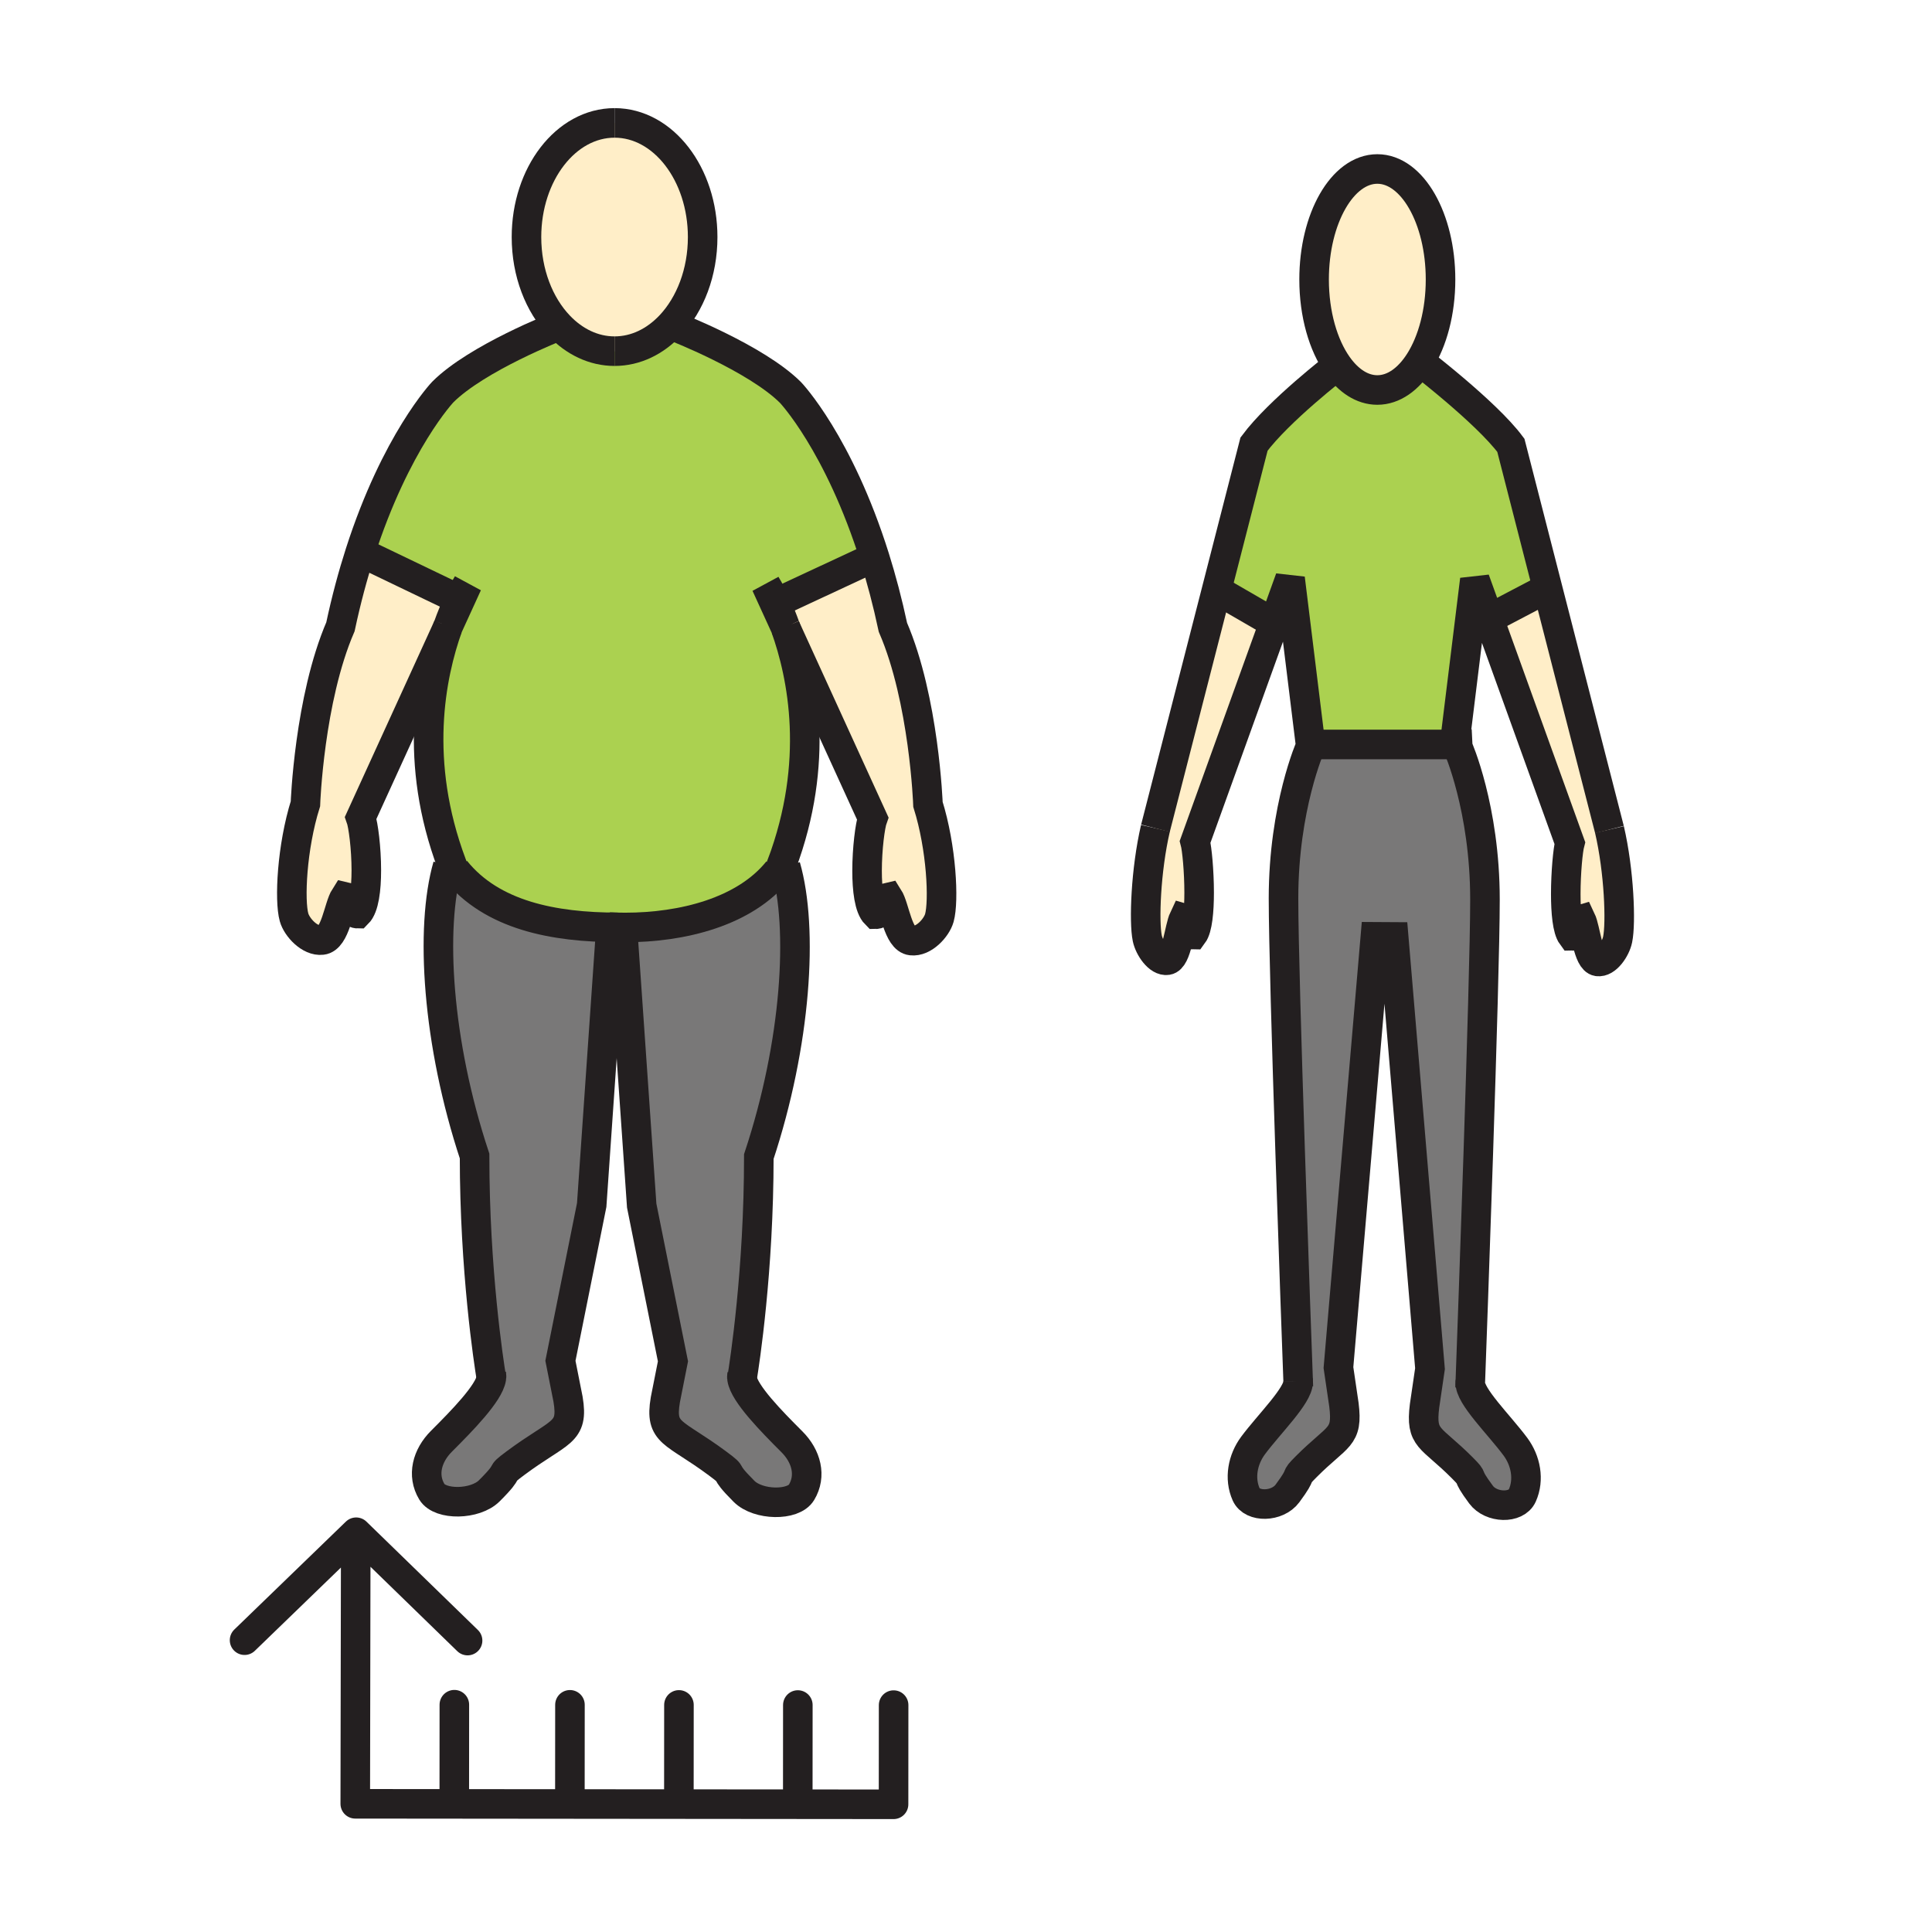
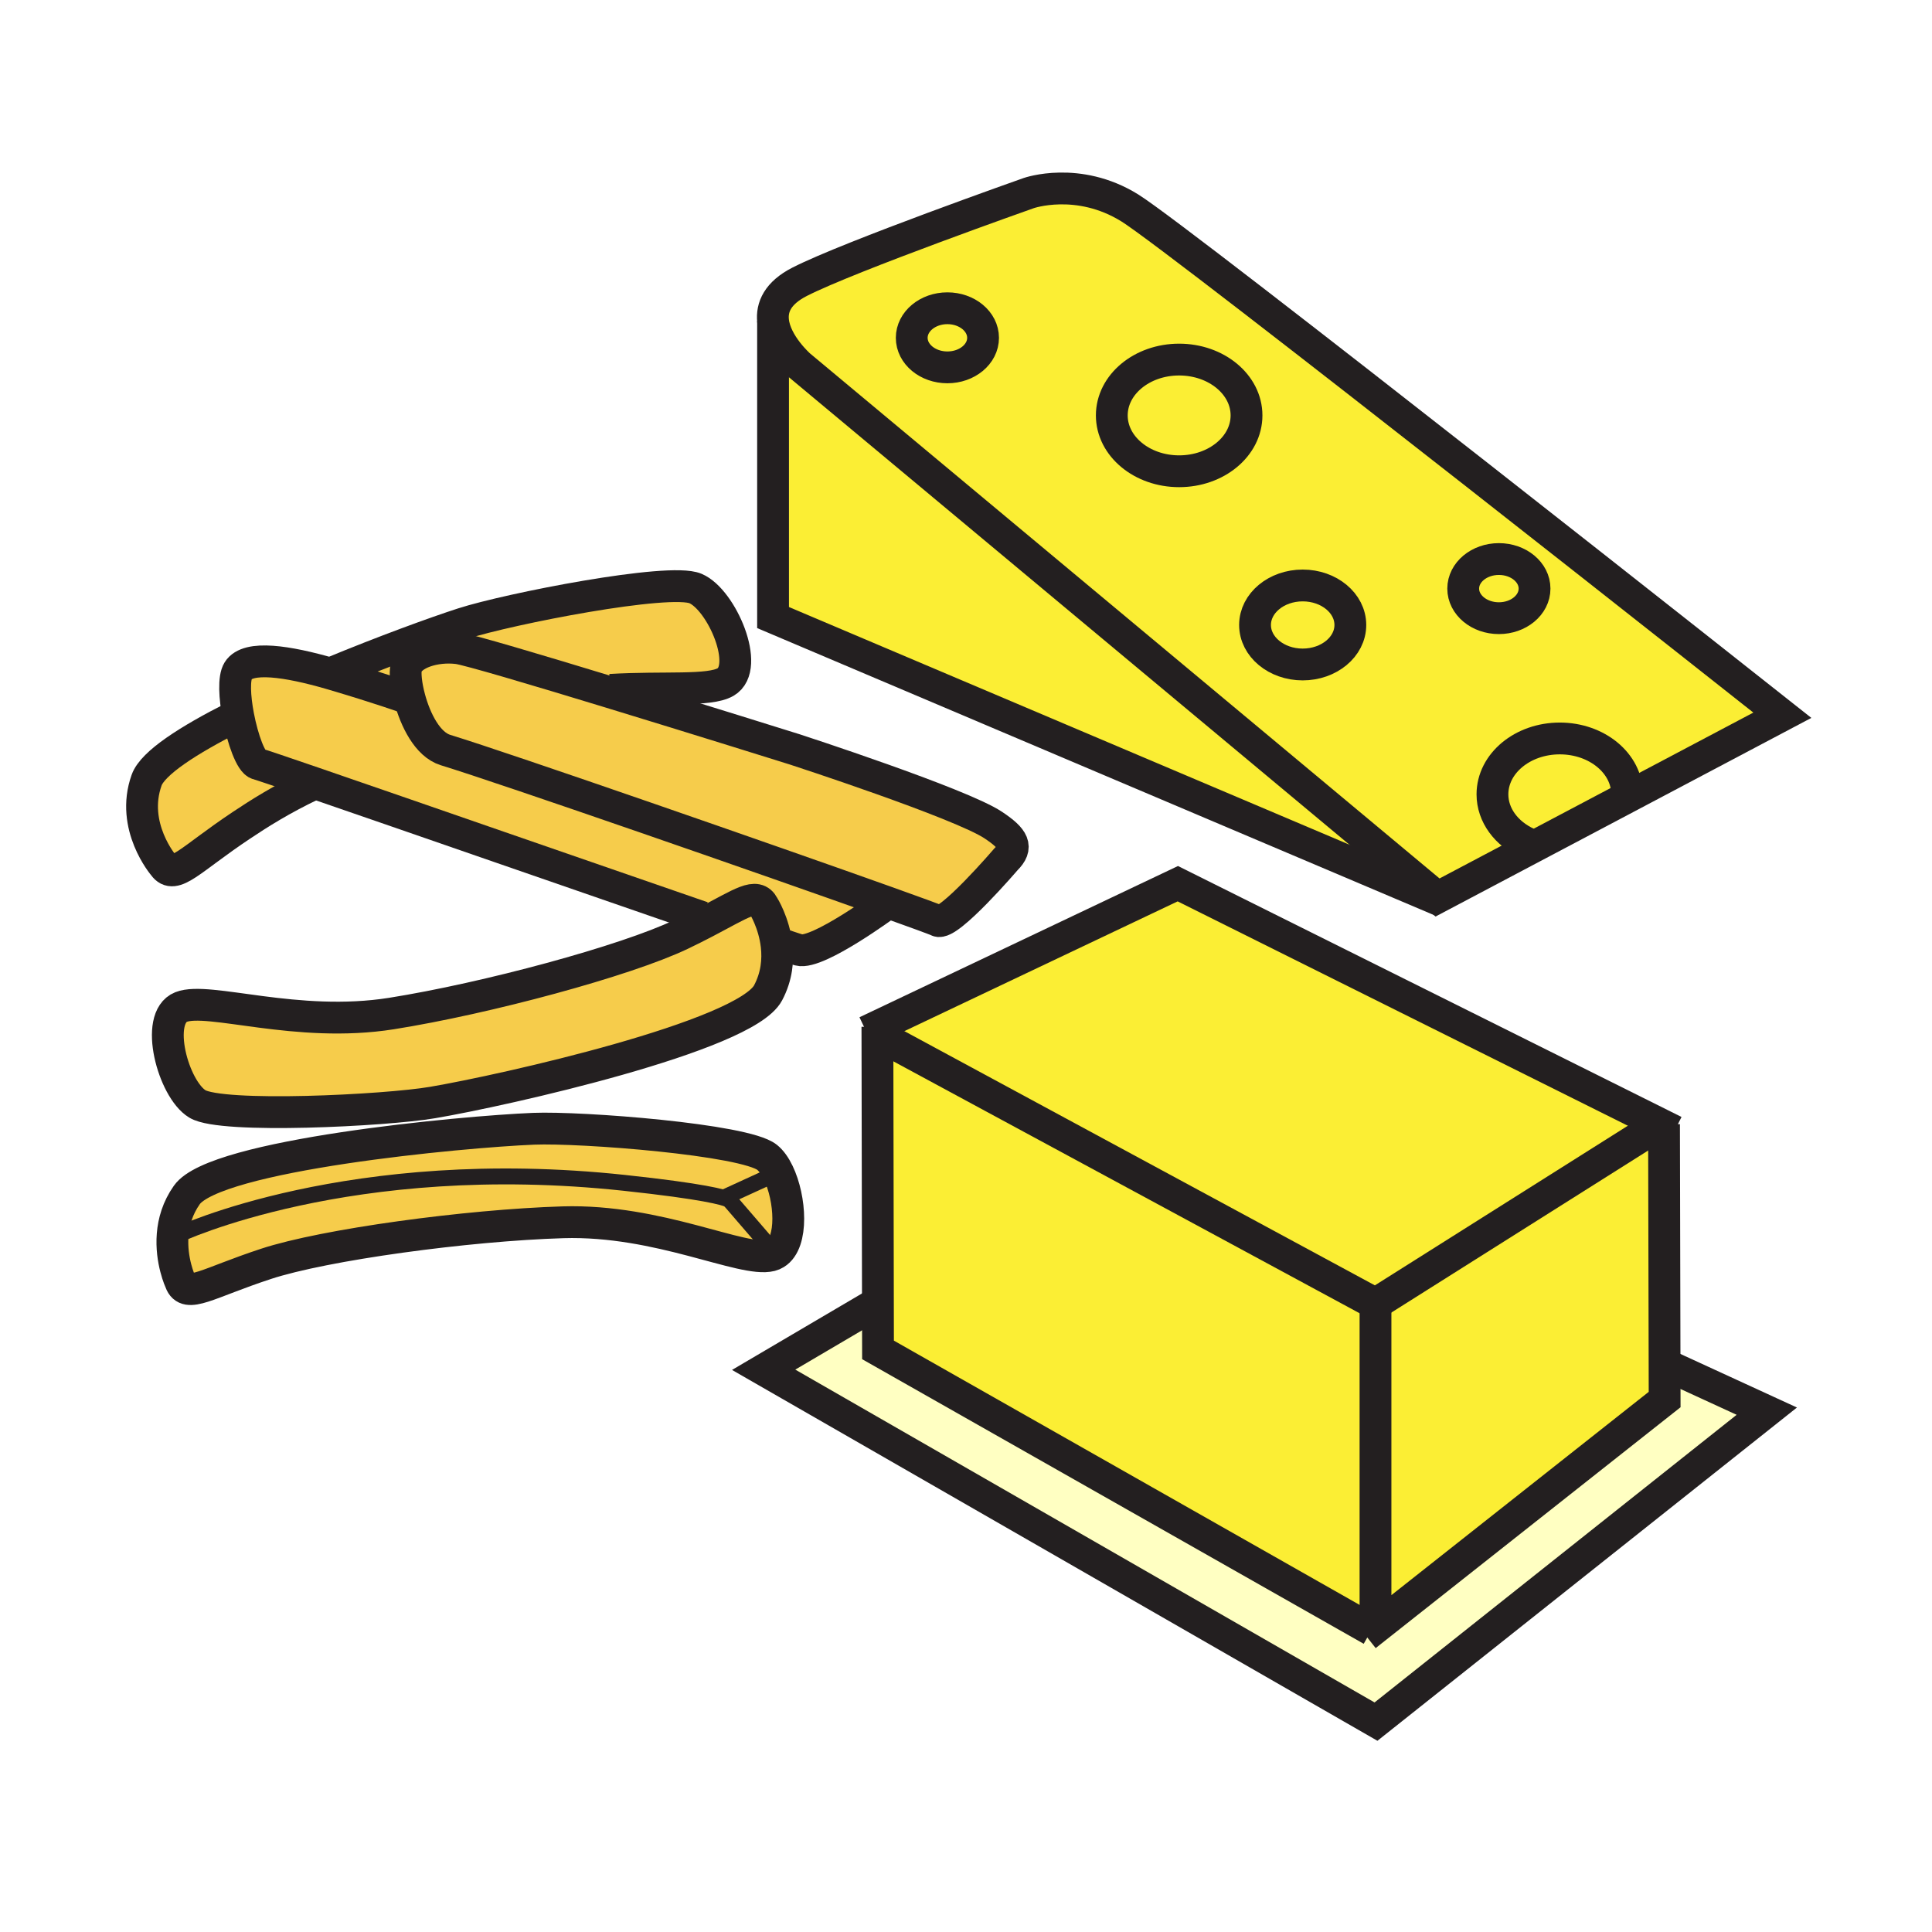
<svg xmlns="http://www.w3.org/2000/svg" width="850.394" height="850.394" viewBox="0 0 850.394 850.394" overflow="visible">
-   <path d="M408.454 354.054c5.974 19.063 7.105 42.544 5.014 49.983-1.237 4.395-6.926 10.622-12.29 9.979-5.942-.643-7.301-14.65-10.158-19.103-4.509.919-2.222 7.488-5.526 7.488-2.881-2.873-3.842-10.801-3.842-19.086 0-9.759 1.335-20.022 2.466-23.124l-38.409-84.095-.024-.057a129.408 129.408 0 0 0-4.306-10.573l41.648-19.388 1.986-.61c2.905 9.262 5.632 19.469 8.017 30.661 13.787 31.931 15.424 77.925 15.424 77.925z" fill="#ffeec8" class="aac-skin-fill" />
-   <path d="M202.555 264.1l3.19-6.992s-1.498 2.376-3.614 6.788l-40.493-19.445-3.199-1.017c15.766-49.137 36.464-70.885 36.464-70.885 15.025-15.017 50.341-28.813 51.22-29.155 6.666 6.983 15.139 11.175 24.385 11.175 9.376 0 17.963-4.306 24.67-11.468l1.571.537s36.024 13.959 51.237 29.163c0 0 21.194 22.277 37.025 72.667l-1.986.61-41.648 19.388c-2.434-5.258-4.232-8.106-4.232-8.106l8.538 18.679.024.057c7.659 21.39 15.294 59.319-1.685 104.541h-.008c-.35.952-.716 1.904-1.099 2.865l-.545-.236c-14.585 18.118-41.982 24.971-67.206 24.971-1.074 0-2.148-.016-3.223-.041-28.366 0-55.469-5.356-71.422-25.183l-.545.212c-.383-.953-.749-1.896-1.099-2.833-16.978-45.23-9.352-83.167-1.693-104.549l.024-.057 5.349-11.686z" fill="#abd150" />
-   <path d="M342.917 383.502c.382-.96.749-1.913 1.099-2.865h.008l1.782.667c7.895 27.364 4.688 77.981-11.802 127.77 0 50.235-6.235 90.688-7.391 97.761 1.042 6.634 12.73 18.565 22 27.828 6.316 6.332 8.587 14.911 4.184 22.22-3.646 6.048-19.111 5.746-25.297-.447-10.711-10.703-3.133-5.95-11.558-12.201-19.461-14.479-25.63-12.859-23.083-28.104l3.354-16.922-13.764-68.549-8.326-120.216-5.38.024.024-.342 6.389.033.008-1.921c25.224 0 52.621-6.853 67.206-24.971l.547.235z" fill="#797878" />
-   <path d="M246.125 143.395c-8.782-9.206-14.39-23.278-14.39-39.052 0-27.747 17.361-50.244 38.775-50.244 21.422 0 38.775 22.497 38.775 50.244 0 15.603-5.494 29.545-14.105 38.759-6.707 7.163-15.293 11.468-24.67 11.468-9.246 0-17.719-4.192-24.385-11.175z" fill="#ffeec8" class="aac-skin-fill" />
-   <path d="M268.744 410.467l-8.302 119.948-13.764 68.549 3.354 16.914c2.54 15.261-3.622 13.633-23.083 28.104-8.432 6.259-.846 1.506-11.566 12.209-6.177 6.193-21.642 6.486-25.296.447-4.396-7.309-2.125-15.888 4.191-22.22 9.263-9.255 20.926-21.162 22-27.804-1.147-7.008-7.391-47.484-7.391-97.785-16.49-49.788-19.697-100.406-11.81-127.77l1.799-.667c.35.936.716 1.88 1.099 2.833l.545-.212c15.953 19.827 43.056 25.183 71.422 25.183 1.074.024 2.148.041 3.223.041l-.008 1.921-6.389-.033-.024.342z" fill="#797878" />
-   <path d="M161.639 244.451l40.493 19.445a125.794 125.794 0 0 0-4.924 11.892l-.024.057-38.409 84.095c1.131 3.109 2.466 13.365 2.466 23.124 0 8.294-.96 16.222-3.842 19.095-3.304 0-1.017-6.568-5.526-7.488-2.857 4.46-4.224 18.452-10.158 19.103-5.355.643-11.053-5.592-12.282-9.979-2.1-7.439-.977-30.921 5.006-49.991 0 0 1.636-45.995 15.416-77.925 2.54-11.916 5.461-22.717 8.587-32.443l3.197 1.015z" fill="#ffeec8" class="aac-skin-fill" />
-   <g fill="none" stroke="#231f20" stroke-width="13.012">
-     <path d="M270.51 54.099c21.422 0 38.775 22.497 38.775 50.244 0 15.603-5.494 29.545-14.105 38.759-6.707 7.163-15.293 11.468-24.67 11.468" />
-     <path d="M270.51 154.57c-9.246 0-17.719-4.192-24.385-11.175-8.782-9.206-14.39-23.278-14.39-39.052 0-27.747 17.361-50.244 38.775-50.244" />
-     <path d="M197.183 275.844l-38.409 84.095c1.131 3.109 2.466 13.365 2.466 23.124 0 8.294-.96 16.222-3.842 19.095-3.304 0-1.017-6.568-5.526-7.488-2.857 4.46-4.224 18.452-10.158 19.103-5.355.643-11.053-5.592-12.282-9.979-2.1-7.439-.977-30.921 5.006-49.991 0 0 1.636-45.995 15.416-77.925 2.54-11.916 5.461-22.717 8.587-32.443 15.766-49.137 36.464-70.885 36.464-70.885 15.025-15.017 50.341-28.813 51.22-29.155.008-.008.016-.008.016-.008" />
-     <path d="M201.725 387.499a150.48 150.48 0 0 1-1.75-4.273c-.383-.953-.749-1.896-1.099-2.833-16.978-45.23-9.352-83.167-1.668-104.605 0 0-.024.057 0 0a126.287 126.287 0 0 1 4.924-11.892c2.116-4.412 3.614-6.788 3.614-6.788l-3.19 6.992-5.348 11.688M216.457 607.689s-.065-.366-.179-1.074c-1.147-7.008-7.391-47.484-7.391-97.785-16.49-49.788-19.697-100.406-11.81-127.77" />
-     <path d="M275.637 410.158h-.48l-6.389-.033-.024.342-8.302 119.948-13.764 68.549 3.354 16.914c2.54 15.261-3.622 13.633-23.083 28.104-8.432 6.259-.846 1.506-11.566 12.209-6.177 6.193-21.642 6.486-25.296.447-4.396-7.309-2.125-15.888 4.191-22.22 9.263-9.255 20.926-21.162 22-27.804a5.044 5.044 0 0 0 .008-1.75M200.521 383.014c15.953 19.827 43.056 25.183 71.422 25.183M345.708 276.097l38.409 84.095c-1.131 3.101-2.466 13.365-2.466 23.124 0 8.286.96 16.213 3.842 19.086 3.305 0 1.018-6.568 5.526-7.488 2.857 4.452 4.216 18.459 10.158 19.103 5.364.643 11.053-5.583 12.29-9.979 2.092-7.439.96-30.921-5.014-49.983 0 0-1.636-45.995-15.424-77.925-2.385-11.191-5.112-21.398-8.017-30.661-15.831-50.39-37.025-72.667-37.025-72.667-15.212-15.204-51.237-29.163-51.237-29.163" />
-     <path d="M341.174 387.743a178.539 178.539 0 0 0 1.742-4.241c.382-.96.749-1.913 1.099-2.865h.008c16.979-45.222 9.344-83.15 1.66-104.598 0 0 .024.057 0 0a129.408 129.408 0 0 0-4.306-10.573c-2.434-5.258-4.232-8.106-4.232-8.106l8.538 18.679M326.426 607.934s.065-.374.187-1.099c1.156-7.073 7.391-47.525 7.391-97.761 16.49-49.788 19.697-100.406 11.802-127.77" />
-     <path d="M267.254 410.476l1.49-.008 5.38-.024 8.326 120.216 13.764 68.549-3.354 16.922c-2.547 15.245 3.622 13.625 23.083 28.104 8.424 6.251.847 1.498 11.558 12.201 6.186 6.193 21.65 6.495 25.297.447 4.403-7.309 2.132-15.888-4.184-22.22-9.271-9.263-20.958-21.194-22-27.828-.098-.627-.105-1.196-.008-1.718M342.371 383.266c-14.585 18.118-41.982 24.971-67.206 24.971a144.749 144.749 0 0 1-7.04-.18M161.639 244.451l40.493 19.445.423.204.016.007M341.305 265.5l.073-.033 41.648-19.388" />
+   <path fill="#ffffc2" d="M603.95 717.75l1.49-1.18 127.27-100.54-.03-15.12h.99l44.01 20.23-172.02 136.65-269.53-154.87 47.13-27.73 3.17-.01.04 19 217.24 123.27z" />
+   <path fill="#fbee34" d="M603.71 717.45L386.47 594.18l-.04-19-.22-119.76h.01l219.22 118.45v142.7l-1.49 1.18z" />
+   <path fill="#fbee34" d="M386.21 455.42l-.01-3.48-.07-.15 132.3-62.82 212.34 105.82-125.33 79.08-219.22-118.45z" />
+   <path fill="#fbee34" d="M732.68 600.91l.03 15.12-127.27 100.54v-142.7l125.33-79.08 1.67.84z" />
+   <path d="M178.82 293.71c-.64 2.34-.14 7.74 1.48 13.71l-1.82-.44s-11.89-4.24-31.19-9.94c-.67-.2-1.34-.39-2-.59 23.81-9.88 46.62-18.16 58.49-21.99 19.97-6.45 90.8-20.35 102.34-15.43 11.56 4.9 24.4 34.76 13.23 41.19-7.24 4.15-26.84 2.02-50.73 3.43l-.31 1c-32.05-9.78-62.35-18.79-66.85-19.34-10.03-1.23-20.98 2.38-22.64 8.4z" fill="#f6cc4b" />
+   <path d="M138.07 344.56c-14.31-4.91-23.56-8.04-24.62-8.29-2.97-.71-6.63-10.86-8.58-21.06-1.6-8.36-2.05-16.75-.04-19.99 4.31-6.94 21.9-4.12 40.46 1.23.66.2 1.33.39 2 .59 19.3 5.7 31.19 9.94 31.19 9.94l1.82.44c2.55 9.44 7.87 20.3 15.82 22.73 26.35 8.07 144.75 49.24 194.54 67.03l-.2.56s-30.59 22.58-38.8 20.4c-.68-.17-2.91-.9-6.39-2.07l-3.42.09c-1.17-10.12-5.83-17.47-5.83-17.47-3.07-5.92-9.3-1.25-25.64 7.29l-1.14-2.22c-49.86-17.18-130.71-45.3-171.17-59.2z" fill="#f6cc4b" />
+   <path d="M437.18 363.16c9.11 6.06 11.011 9.71 5.601 15.09 0 0-25.35 29.55-30.04 27.06-.96-.51-9.24-3.54-22.08-8.13-49.79-17.79-168.19-58.96-194.54-67.03-7.95-2.43-13.27-13.29-15.82-22.73-1.62-5.97-2.12-11.37-1.48-13.71 1.66-6.02 12.61-9.63 22.64-8.4 4.5.55 34.8 9.56 66.85 19.34 39.45 12.03 81.55 25.22 81.55 25.22s72.919 23.72 87.319 33.29zM72.09 380.99s-14.84-17.26-7.55-37.61c2.7-7.55 18.38-17.63 38.6-27.84l1.73-.33c1.95 10.2 5.61 20.35 8.58 21.06 1.06.25 10.31 3.38 24.62 8.29l-.22.62c-13.97 6.62-23.91 12.97-31.66 18.14-22.56 15.06-29.48 24.17-34.1 17.67zM342.55 516.17l-22.84 10.47 1.22 1.42c-2.27-1.079-11.19-3.659-46.14-7.409-120.77-12.99-196.64 22.96-196.64 22.96L76 543.44c.45-5.591 2.15-11.69 6.24-17.471 12.47-17.66 120.8-27.819 152.63-29.13 20.96-.85 92.92 4.73 102.74 12.55 1.87 1.491 3.55 3.881 4.94 6.781z" fill="#f6cc4b" />
+   <path d="M320.94 528.06l20.42 23.69c-.63.39-1.31.68-2.05.87-12.48 3.17-49.25-15.89-91.5-14.62-42.25 1.29-105 9.84-130.77 18.32-25.77 8.479-34.88 15.38-37.6 7.91 0 0-4.37-9.32-3.44-20.79l2.15.17s75.87-35.95 196.64-22.96c34.95 3.75 43.87 6.33 46.14 7.409l.01.001z" fill="#f6cc4b" />
+   <path d="M320.94 528.06h-.01l-1.22-1.42 22.84-10.47c5.48 11.39 6.69 30.75-1.19 35.58l-20.42-23.69zM341.85 416.16c.72 6.26.1 13.56-3.76 20.85-10.12 19.101-116.29 42.96-147.69 48.28-20.68 3.54-92.77 7.13-103.5.63-10.73-6.51-19.15-37.91-7.18-42.67 11.97-4.74 50.88 9.5 92.61 2.87 41.76-6.64 102.9-23.12 127.39-34.8 3.96-1.89 7.5-3.69 10.66-5.34 16.34-8.54 22.57-13.21 25.64-7.29 0 0 4.66 7.35 5.83 17.47z" fill="#f6cc4b" />
+   <path d="M417.01 135.68c8.67 0 15.7 5.84 15.7 13.02s-7.03 13-15.7 13c-8.67 0-15.7-5.82-15.7-13s7.03-13.02 15.7-13.02zM519.01 158.27c16.391 0 29.66 11 29.66 24.58 0 13.57-13.27 24.58-29.66 24.58-16.37 0-29.64-11.01-29.64-24.58 0-13.58 13.27-24.58 29.64-24.58zM573.39 257.7c11.591 0 20.98 7.79 20.98 17.39 0 9.6-9.39 17.39-20.98 17.39-11.58 0-20.97-7.79-20.97-17.39 0-9.6 9.39-17.39 20.97-17.39zM659.75 246.07c8.68 0 15.7 5.83 15.7 13.01 0 7.19-7.021 13.02-15.7 13.02-8.67 0-15.7-5.83-15.7-13.02 0-7.18 7.03-13.01 15.7-13.01zM716.21 349.63l.54 1.02-43.25 22.86-1.24-2.35c-9.14-4.2-15.34-12.27-15.34-21.53 0-13.59 13.271-24.59 29.64-24.59 16.38 0 29.65 11 29.65 24.59zM632.76 395.04l-.29.69-292.2-123.91V141.23c1.06 10.3 11.71 19.65 11.71 19.65l280.78 234.16z" fill="#fbee34" />
+   <path d="M340.27 141.23c-.63-5.96 1.97-12.24 11.71-17.21 22.07-11.26 100.83-39.03 100.83-39.03s21.681-7.59 44.44 6.5c22.77 14.1 287.28 223.33 287.28 223.33l-67.78 35.83-.54-1.02c0-13.59-13.27-24.59-29.65-24.59-16.369 0-29.64 11-29.64 24.59 0 9.26 6.2 17.33 15.34 21.53l1.24 2.35-40.74 21.53-280.78-234.16s-10.65-9.35-11.71-19.65zm335.18 117.85c0-7.18-7.021-13.01-15.7-13.01-8.67 0-15.7 5.83-15.7 13.01 0 7.19 7.03 13.02 15.7 13.02 8.68 0 15.7-5.83 15.7-13.02zm-81.08 16.01c0-9.6-9.39-17.39-20.98-17.39-11.58 0-20.97 7.79-20.97 17.39 0 9.6 9.39 17.39 20.97 17.39 11.59 0 20.98-7.79 20.98-17.39zm-45.7-92.24c0-13.58-13.27-24.58-29.66-24.58-16.37 0-29.64 11-29.64 24.58 0 13.57 13.27 24.58 29.64 24.58 16.39 0 29.66-11.01 29.66-24.58zM432.71 148.7c0-7.18-7.03-13.02-15.7-13.02-8.67 0-15.7 5.84-15.7 13.02s7.03 13 15.7 13c8.67 0 15.7-5.82 15.7-13z" fill="#fbee34" />
+   <g fill="none" stroke="#231f20">
+     <path d="M137.85 345.18c-13.97 6.62-23.91 12.97-31.66 18.14-22.56 15.06-29.48 24.17-34.1 17.67 0 0-14.84-17.26-7.55-37.61 2.7-7.55 18.38-17.63 38.6-27.84M145.29 296.45c23.81-9.88 46.62-18.16 58.49-21.99 19.97-6.45 90.8-20.35 102.34-15.43 11.56 4.9 24.4 34.76 13.23 41.19-7.24 4.15-26.84 2.02-50.73 3.43M340.27 141.23c-.63-5.96 1.97-12.24 11.71-17.21 22.07-11.26 100.83-39.03 100.83-39.03s21.681-7.59 44.44 6.5c22.77 14.1 287.28 223.33 287.28 223.33l-67.78 35.83-43.25 22.86-40.74 21.53-280.78-234.16s-10.65-9.35-11.71-19.65z" stroke-width="14" />
+     <path stroke-width="14" d="M340.27 141.17v130.65l292.2 123.91 2.39 1.01M548.67 182.85c0 13.57-13.27 24.58-29.66 24.58-16.37 0-29.64-11.01-29.64-24.58 0-13.58 13.27-24.58 29.64-24.58 16.39 0 29.66 11 29.66 24.58zM672.26 371.16c-9.14-4.2-15.34-12.27-15.34-21.53 0-13.59 13.271-24.59 29.64-24.59 16.381 0 29.65 11 29.65 24.59M594.37 275.09c0 9.6-9.39 17.39-20.98 17.39-11.58 0-20.97-7.79-20.97-17.39 0-9.6 9.39-17.39 20.97-17.39 11.59 0 20.98 7.79 20.98 17.39zM675.45 259.08c0 7.19-7.021 13.02-15.7 13.02-8.67 0-15.7-5.83-15.7-13.02 0-7.18 7.03-13.01 15.7-13.01 8.68 0 15.7 5.83 15.7 13.01zM432.71 148.7c0 7.18-7.03 13-15.7 13-8.67 0-15.7-5.82-15.7-13s7.03-13.02 15.7-13.02c8.67 0 15.7 5.84 15.7 13.02zM381.31 454.08l4.82-2.29 132.3-62.82 212.34 105.82 1.67.84 4.58 2.28" />
+     <path stroke-width="14" d="M386.22 455.42l219.22 118.45 125.33-79.08" />
+     <path stroke-width="14" d="M386.2 451.94l.01 3.48.22 119.76.04 19 217.24 123.27" />
+     <path stroke-width="14" d="M732.44 494.82v.81l.24 105.28.03 15.12-127.27 100.54-1.49 1.18-2.77 2.19M605.44 573.87V716.6" />
+     <path stroke-width="14" d="M733.67 600.91l44.01 20.23-172.02 136.65-269.53-154.87 47.13-27.73M309.24 403.76c-49.86-17.18-130.71-45.3-171.17-59.2-14.31-4.91-23.56-8.04-24.62-8.29-2.97-.71-6.63-10.86-8.58-21.06-1.6-8.36-2.05-16.75-.04-19.99 4.31-6.94 21.9-4.12 40.46 1.23.66.2 1.33.39 2 .59 19.3 5.7 31.19 9.94 31.19 9.94M390.46 397.74s-30.59 22.58-38.8 20.4c-.68-.17-2.91-.9-6.39-2.07" />
+     <path d="M268.31 304.65c39.45 12.03 81.55 25.22 81.55 25.22s72.92 23.72 87.32 33.29c9.11 6.06 11.011 9.71 5.601 15.09 0 0-25.35 29.55-30.04 27.06-.96-.51-9.24-3.54-22.08-8.13-49.79-17.79-168.19-58.96-194.54-67.03-7.95-2.43-13.27-13.29-15.82-22.73-1.62-5.97-2.12-11.37-1.48-13.71 1.66-6.02 12.61-9.63 22.64-8.4 4.499.55 34.799 9.56 66.849 19.34zM310.38 405.98c16.34-8.54 22.57-13.21 25.64-7.29 0 0 4.66 7.35 5.83 17.47.72 6.26.1 13.56-3.76 20.85-10.12 19.101-116.29 42.96-147.69 48.28-20.68 3.54-92.77 7.13-103.5.63-10.73-6.51-19.15-37.91-7.18-42.67 11.97-4.74 50.88 9.5 92.61 2.87 41.76-6.64 102.9-23.12 127.39-34.8 3.96-1.89 7.5-3.69 10.66-5.34zM341.36 551.75c-.63.39-1.31.68-2.05.87-12.48 3.17-49.25-15.89-91.5-14.62-42.25 1.29-105 9.84-130.77 18.32-25.77 8.479-34.88 15.38-37.6 7.91 0 0-4.37-9.32-3.44-20.79.45-5.591 2.15-11.69 6.24-17.471 12.47-17.66 120.8-27.819 152.63-29.13 20.96-.85 92.92 4.73 102.74 12.55 1.87 1.49 3.55 3.88 4.94 6.78 5.48 11.391 6.69 30.751-1.19 35.581z" stroke-width="14" />
+     <path d="M320.94 528.06c.75.36.77.561.77.57M78.15 543.61s75.87-35.95 196.64-22.96c34.95 3.75 43.87 6.33 46.14 7.409" stroke-width="7" />
+     <path d="M342.96 553.61l-1.6-1.86-20.42-23.69h-.01l-1.22-1.42 22.84-10.47 1.12-.51" stroke-width="7" />
  </g>
  <path fill="none" d="M0 0h850.394v850.394H0z" />
-   <path d="M708.422 365.124c4.291 18.455 5.103 41.185 3.599 48.392-.871 4.259-4.959 10.274-8.814 9.67-4.262-.628-5.24-14.187-7.3-18.503-3.229.91-1.569 7.247-3.957 7.247-2.064-2.778-2.757-10.427-2.757-18.447 0-9.453.967-19.413 1.784-22.432l-35.475-98.369 2.799-1.836 21.485-11.272 1.385-.645 27.251 106.195z" fill="#ffeec8" class="aac-skin-fill" />
-   <path d="M665.027 196.011l16.144 62.917-1.385.645-21.485 11.272-2.799 1.836-6.332-17.561-8.135 66.138-.794 6.433h-62.379l-.997.226-9.018-73.328-7.103 19.687-.322-.209-24.917-14.405 16.472-64.189c5.461-7.359 14.652-16.015 22.482-22.843 7.634-6.643 13.966-11.546 14.282-11.788 4.786 6.771 10.874 10.821 17.504 10.821 7.192 0 13.745-4.767 18.681-12.593a469.711 469.711 0 0 1 15.339 12.48c8.97 7.633 19.307 17.101 24.762 24.461z" fill="#abd150" />
-   <path d="M571.41 608.216v-.112c-.006-.072-.006-.137-.012-.21v-.008c-.794-21.659-6.445-176.722-6.445-212.431 0-40.283 11.96-67.136 11.96-67.136l-.048-.402.997-.226h62.379l.794-6.433.257.056.37 7.504s11.966 26.853 11.966 67.144c0 35.726-5.67 191.014-6.458 212.479h.007c-.4 6.022 12.7 18.681 19.868 28.351 4.535 6.136 6.165 14.429 3.008 21.498-2.614 5.854-13.721 5.572-18.155-.41-7.688-10.371-2.244-5.766-8.296-11.836-13.966-14.003-18.4-12.433-16.574-27.216l2.405-16.385-15.988-190.04-8.063-.048-16.246 189.605 2.411 16.369c1.82 14.783-2.603 13.205-16.567 27.215-6.052 6.056-.609 1.458-8.296 11.828-4.435 5.991-15.535 6.281-18.161.427-3.157-7.077-1.528-15.387 3.008-21.514 7.066-9.517 19.879-21.949 19.879-28.069z" fill="#797878" />
-   <path d="M624.927 159.069c-4.936 7.826-11.488 12.593-18.681 12.593-6.63 0-12.718-4.05-17.504-10.821-6.297-8.914-10.325-22.545-10.325-37.82 0-26.861 12.455-48.641 27.829-48.641s27.824 21.78 27.824 48.641c0 14.3-3.527 27.151-9.143 36.048zM560.745 274.275l-34.699 96.235c.812 3.011 1.772 12.947 1.772 22.4 0 8.028-.692 15.701-2.757 18.479-2.369 0-.729-6.353-3.963-7.247-2.054 4.316-3.026 17.875-7.293 18.503-3.844.612-7.938-5.419-8.815-9.662-1.504-7.214-.698-29.945 3.593-48.408l26.923-104.915 24.917 14.405.322.21z" fill="#ffeec8" class="aac-skin-fill" />
-   <g fill="none" stroke="#231f20" stroke-width="13.012">
-     <path d="M588.742 160.841c-6.297-8.914-10.325-22.545-10.325-37.82 0-26.861 12.455-48.641 27.829-48.641s27.824 21.78 27.824 48.641c0 14.3-3.527 27.151-9.144 36.048-4.936 7.826-11.488 12.593-18.681 12.593-6.629 0-12.717-4.05-17.503-10.821z" />
-     <path d="M508.583 364.576l26.923-104.915 16.472-64.189c5.461-7.359 14.652-16.015 22.482-22.843 7.634-6.643 13.966-11.546 14.282-11.788.006-.008.012-.008.012-.008" />
-     <path d="M571.398 607.886c-.794-21.659-6.445-176.722-6.445-212.431 0-40.283 11.96-67.136 11.96-67.136l-.048-.402-9.018-73.328-7.103 19.687-34.699 96.235c.812 3.011 1.772 12.947 1.772 22.4 0 8.028-.692 15.701-2.757 18.479-2.369 0-.729-6.353-3.963-7.247-2.054 4.316-3.026 17.875-7.293 18.503-3.844.612-7.938-5.419-8.815-9.662-1.504-7.214-.698-29.945 3.593-48.408M571.41 608.104c-.006-.064-.006-.137-.012-.21M571.494 610.406l-.084-2.19M708.422 365.124l-27.251-106.196-16.144-62.917c-5.455-7.359-15.792-16.828-24.762-24.461a469.711 469.711 0 0 0-15.339-12.48l-1.241-.95" />
-     <path d="M640.098 328.858l.144-1.167.794-6.433 8.135-66.138 6.332 17.561 35.475 98.369c-.817 3.019-1.784 12.979-1.784 22.432 0 8.02.692 15.669 2.757 18.447 2.388 0 .729-6.337 3.957-7.247 2.06 4.316 3.038 17.875 7.3 18.503 3.855.604 7.943-5.411 8.814-9.67 1.504-7.207.692-29.937-3.599-48.392" />
-     <path d="M647.075 610.905s.029-.854.095-2.464c.788-21.466 6.458-176.754 6.458-212.479 0-40.292-11.966-67.144-11.966-67.144l-.37-7.504" />
-     <path d="M647.206 608.168c-.012.088-.018.177-.029.273-.4 6.022 12.7 18.681 19.868 28.351 4.535 6.136 6.165 14.429 3.008 21.498-2.614 5.854-13.721 5.572-18.155-.41-7.688-10.371-2.244-5.766-8.296-11.836-13.966-14.003-18.4-12.433-16.574-27.216l2.405-16.385-15.988-190.04-8.063-.048-16.246 189.605 2.411 16.369c1.82 14.783-2.603 13.205-16.567 27.215-6.052 6.056-.609 1.458-8.296 11.828-4.435 5.991-15.535 6.281-18.161.427-3.157-7.077-1.528-15.387 3.008-21.514 7.066-9.518 19.88-21.949 19.88-28.069v-.112c-.006-.072-.006-.137-.012-.21v-.008a2.476 2.476 0 0 0-.024-.209M577.862 327.69h62.707M535.356 259.572l.15.089 24.917 14.404M658.301 270.845l21.485-11.273" />
-   </g>
-   <path fill="none" stroke="#231f20" stroke-width="13.012" stroke-linecap="round" stroke-linejoin="round" d="M156.371 793.967l.217-118.629M107.649 721.948l49.119-47.515 49.042 47.686M156.371 793.967l236.938.219M351.149 794.148l.03-43.661M250.84 794.055l.031-43.661M298.815 794.099l.03-43.662M199.958 794.007l.03-43.661M393.309 794.186l.029-43.662" />
</svg>
